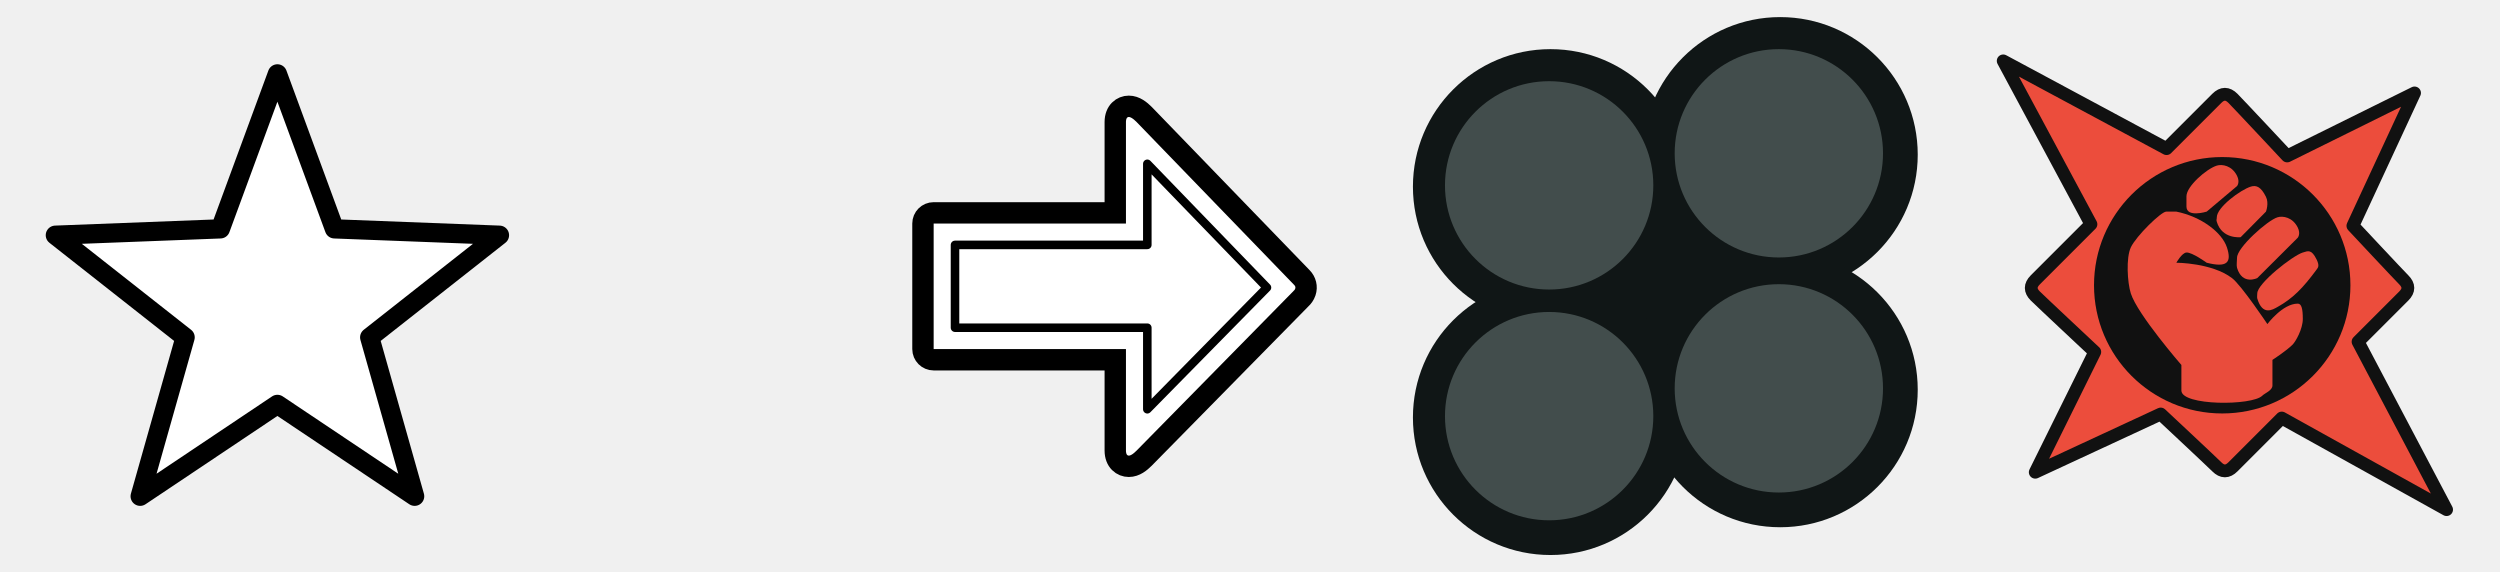
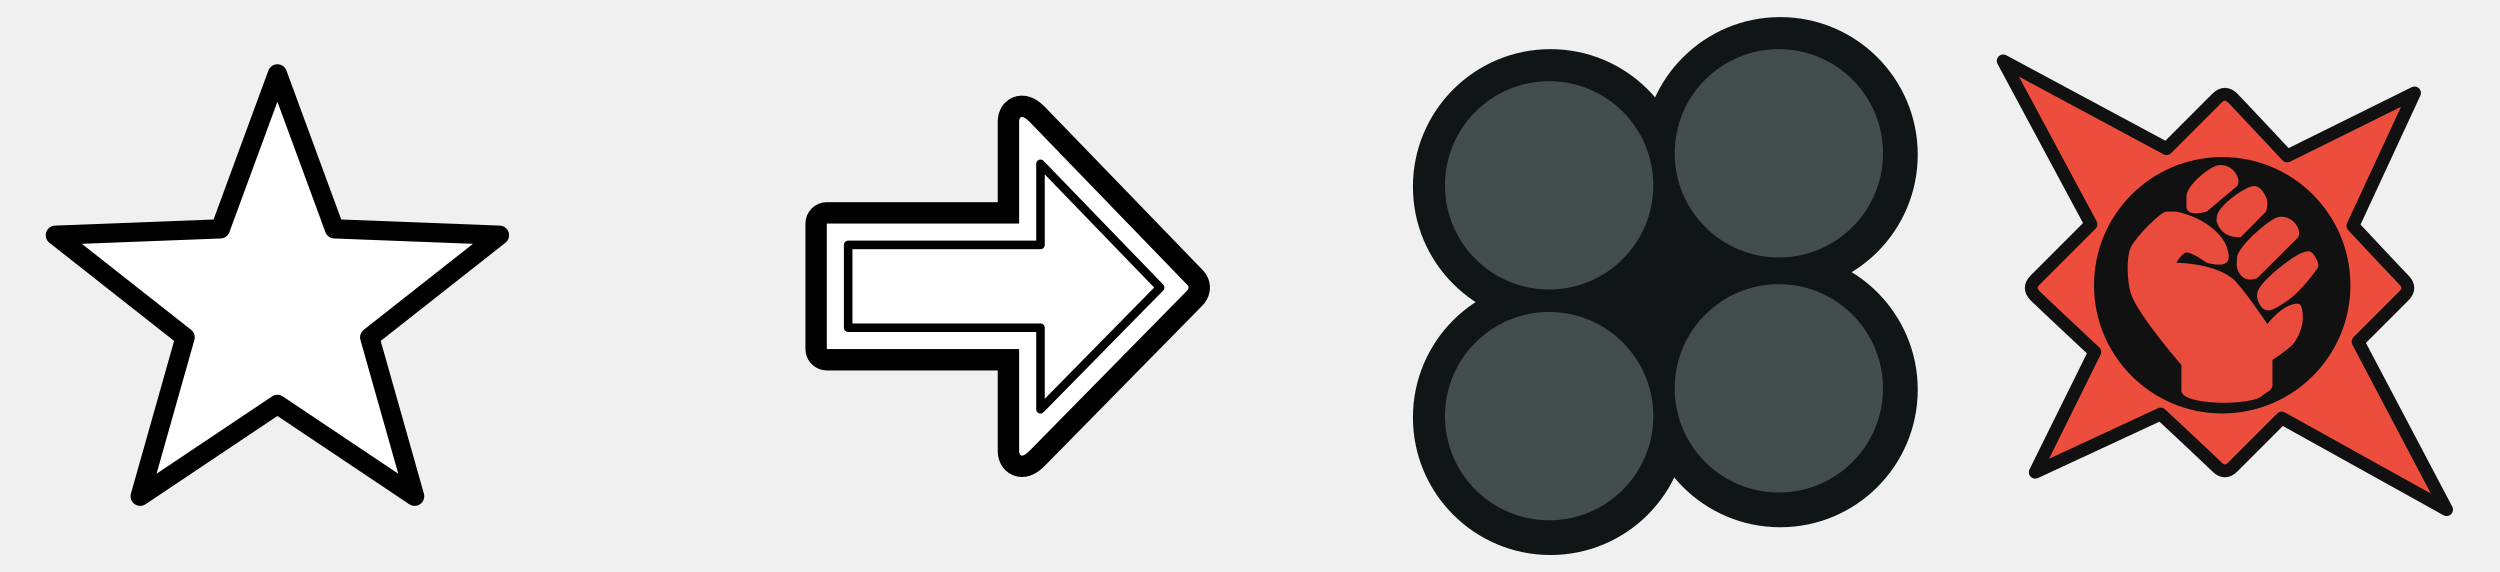
<svg xmlns="http://www.w3.org/2000/svg" version="1.1" id="Layer_3" x="0px" y="0px" width="1170px" height="267.5px" viewBox="0 0 1170 267.5" enable-background="new 0 0 1170 267.5" xml:space="preserve">
  <g>
-     <path fill="#FFFFFF" d="M605.694,133.367c-1.25-1.25-72.5-75-73.75-76.25c-3.75-3.75-5-2.5-5,0c0,1.25,0,47.5,0,47.5h-90v58.75h90   c0,0,0,46.25,0,47.5c0,2.5,1.25,3.75,5,0c1.042-1.043,75-76.25,73.75-75C605.694,135.867,606.944,134.617,605.694,133.367z" />
-     <path fill="none" stroke="#000000" stroke-width="10" stroke-miterlimit="10" d="M528.279,218.234   c-3.051,0-6.335-2.306-6.335-7.367v-42.5h-85c-2.761,0-5-2.238-5-5v-58.75c0-2.762,2.239-5,5-5h85v-42.5   c0-5.062,3.284-7.367,6.335-7.367c2.986,0,5.417,2.047,7.2,3.831c0.611,0.611,14.361,14.834,36.935,38.186   c17.737,18.349,36.077,37.322,36.819,38.068c1.854,1.854,2.48,4.409,1.673,6.832c-0.478,1.434-1.331,2.391-1.677,2.735   c-0.063,0.063-0.127,0.125-0.193,0.184c-0.2,0.22-0.397,0.42-0.575,0.602l-35.68,36.293c-16.86,17.146-36.745,37.365-37.3,37.921   C533.696,216.187,531.266,218.234,528.279,218.234z" />
-     <path fill="none" stroke="#000000" stroke-width="4" stroke-linecap="square" stroke-linejoin="round" stroke-miterlimit="10" d="   M536.944,153.367h-90v-38.75h90V76.658c7.023,7.263,50.212,51.94,55.999,57.922c-11.868,12.076-39.837,40.52-55.999,56.95V153.367z   " />
+     <path fill="#FFFFFF" d="M555.694,133.367c-1.25-1.25-72.5-75-73.75-76.25c-3.75-3.75-5-2.5-5,0c0,1.25,0,47.5,0,47.5h-90v58.75h90   c0,0,0,46.25,0,47.5c0,2.5,1.25,3.75,5,0c1.042-1.043,75-76.25,73.75-75C555.694,135.867,556.944,134.617,555.694,133.367z" />
+     <path fill="none" stroke="#000000" stroke-width="10" stroke-miterlimit="10" d="M478.279,218.234   c-3.051,0-6.335-2.306-6.335-7.367v-42.5h-85c-2.761,0-5-2.238-5-5v-58.75c0-2.762,2.239-5,5-5h85v-42.5   c0-5.062,3.284-7.367,6.335-7.367c2.986,0,5.417,2.047,7.2,3.831c0.611,0.611,14.361,14.834,36.935,38.186   c17.737,18.349,36.077,37.322,36.819,38.068c1.854,1.854,2.48,4.409,1.673,6.832c-0.478,1.434-1.331,2.391-1.677,2.735   c-0.063,0.063-0.127,0.125-0.193,0.184c-0.2,0.22-0.397,0.42-0.575,0.602l-35.68,36.293c-16.86,17.146-36.745,37.365-37.3,37.921   C483.696,216.187,481.266,218.234,478.279,218.234z" />
+     <path fill="none" stroke="#000000" stroke-width="4" stroke-linecap="square" stroke-linejoin="round" stroke-miterlimit="10" d="   M486.944,153.367h-90v-38.75h90V76.658c7.023,7.263,50.212,51.94,55.999,57.922c-11.868,12.076-39.837,40.52-55.999,56.95V153.367z   " />
  </g>
  <path fill="none" stroke="#00A0C6" stroke-miterlimit="10" d="M163.125,64" />
  <g>
    <path fill="#EC4D3C" stroke="#111111" stroke-width="6" stroke-linecap="round" stroke-linejoin="round" stroke-miterlimit="10" d="   M1145,238.5l-41.428-78.571c0,0,18.928-18.929,21.428-21.429s2.5-5,0-7.5s-23.842-25.331-23.842-25.331L1130,43.5l-59.602,29.486   c0,0-22.898-24.486-25.398-26.986s-5-2.5-7.5,0s-23.555,23.555-23.555,23.555L937.5,28.5l41.055,76.445   c0,0-23.555,23.555-26.055,26.055s-2.5,5,0,7.5s27.848,26.211,27.848,26.211L952.5,221l58.715-27.239   c0,0,23.785,22.239,26.285,24.739s5,2.5,7.5,0s22.857-22.857,22.857-22.857L1145,238.5z" />
    <circle fill="#111111" cx="1040" cy="133.5" r="60" />
    <g>
      <path fill="#E94C3C" d="M1013.791,99.036c-2.367,0-14.061,11.396-16.57,16.747c-2.279,4.864-1.627,16.407,0,21.533    c3.105,9.799,23.672,33.494,23.672,33.494s0,9.57,0,11.963c0,7.178,33.145,7.178,37.879,2.393    c1.184-1.197,4.734-2.393,4.734-4.785s0-11.963,0-11.963s6.512-4.188,9.469-7.178c1.324-1.337,4.736-7.178,4.736-11.963    c0-4.783-0.592-7.176-2.367-7.176c-7.104,0-14.205,9.568-14.205,9.568s-12.207-18.222-16.57-21.531    c-9.469-7.178-26.043-7.178-26.043-7.178s2.605-4.651,4.734-4.785c2.643-0.166,9.473,4.785,9.473,4.785    c9.469,2.393,11.836,0,9.469-7.178c-2.285-6.926-11.838-14.355-23.676-16.747" />
      <path fill="#E94C3C" d="M1023.26,91.859c0-4.673,9.404-12.871,14.207-14.355c2.527-0.782,7.102,0,9.469,4.785    c1.496,3.025,0,4.785,0,4.785l-14.203,11.962c0,0-9.473,2.956-9.473-2.392C1023.26,94.252,1023.26,94.252,1023.26,91.859z" />
      <path fill="#E94C3C" d="M1037.467,101.691c0-4.671,11.1-12.869,15.906-14.354c2.527-0.782,4.734,0,7.102,4.785    c1.496,3.025,0,6.913,0,6.913l-11.838,11.962c0,0-8.699,1.078-11.17-7.178C1037.125,102.677,1037.467,102.889,1037.467,101.691z" />
      <path fill="#E94C3C" d="M1046.936,120.568c0-4.671,14.135-17.393,18.938-18.877c2.531-0.782,7.102,0,9.471,4.785    c1.498,3.027,0,4.785,0,4.785l-18.939,18.877c0,0-6.998,3.471-9.469-4.785C1046.594,124.208,1046.936,121.766,1046.936,120.568z" />
      <path fill="#E94C3C" d="M1056.404,137.316c0-4.673,16.502-17.656,21.307-19.141c2.529-0.782,4.068-1.563,6.436,3.223    c1.5,3.025,0.707,3.825,0,4.785c-6.436,8.74-11.172,13.525-18.273,17.48c-2.244,1.249-6.994,4.301-9.469-3.955    C1056.232,139.136,1056.404,137.914,1056.404,137.316z" />
    </g>
  </g>
  <polygon fill="#FFFFFF" stroke="#000000" stroke-width="9" stroke-linejoin="round" stroke-miterlimit="10" points="129.825,34.572   156.517,107.107 233.75,110.078 173.013,157.877 194.054,232.25 129.825,189.256 65.596,232.25 86.637,157.877 25.9,110.078   103.133,107.107 " />
  <g>
    <rect x="746.25" y="101.75" fill="#101616" width="66.25" height="63.75" />
    <circle fill="#101616" cx="725.625" cy="87.375" r="64.375" />
    <circle fill="#101616" cx="833.125" cy="72.375" r="64.375" />
    <circle fill="#101616" cx="833.125" cy="182.375" r="64.375" />
    <circle fill="#101616" cx="725.625" cy="195.375" r="64.375" />
    <circle fill="#424D4C" cx="725" cy="194.75" r="48.75" />
    <circle fill="#424D4C" cx="725" cy="86.75" r="48.75" />
    <circle fill="#424D4C" cx="832.5" cy="71.75" r="48.75" />
    <circle fill="#424D4C" cx="832.5" cy="181.75" r="48.75" />
  </g>
</svg>
